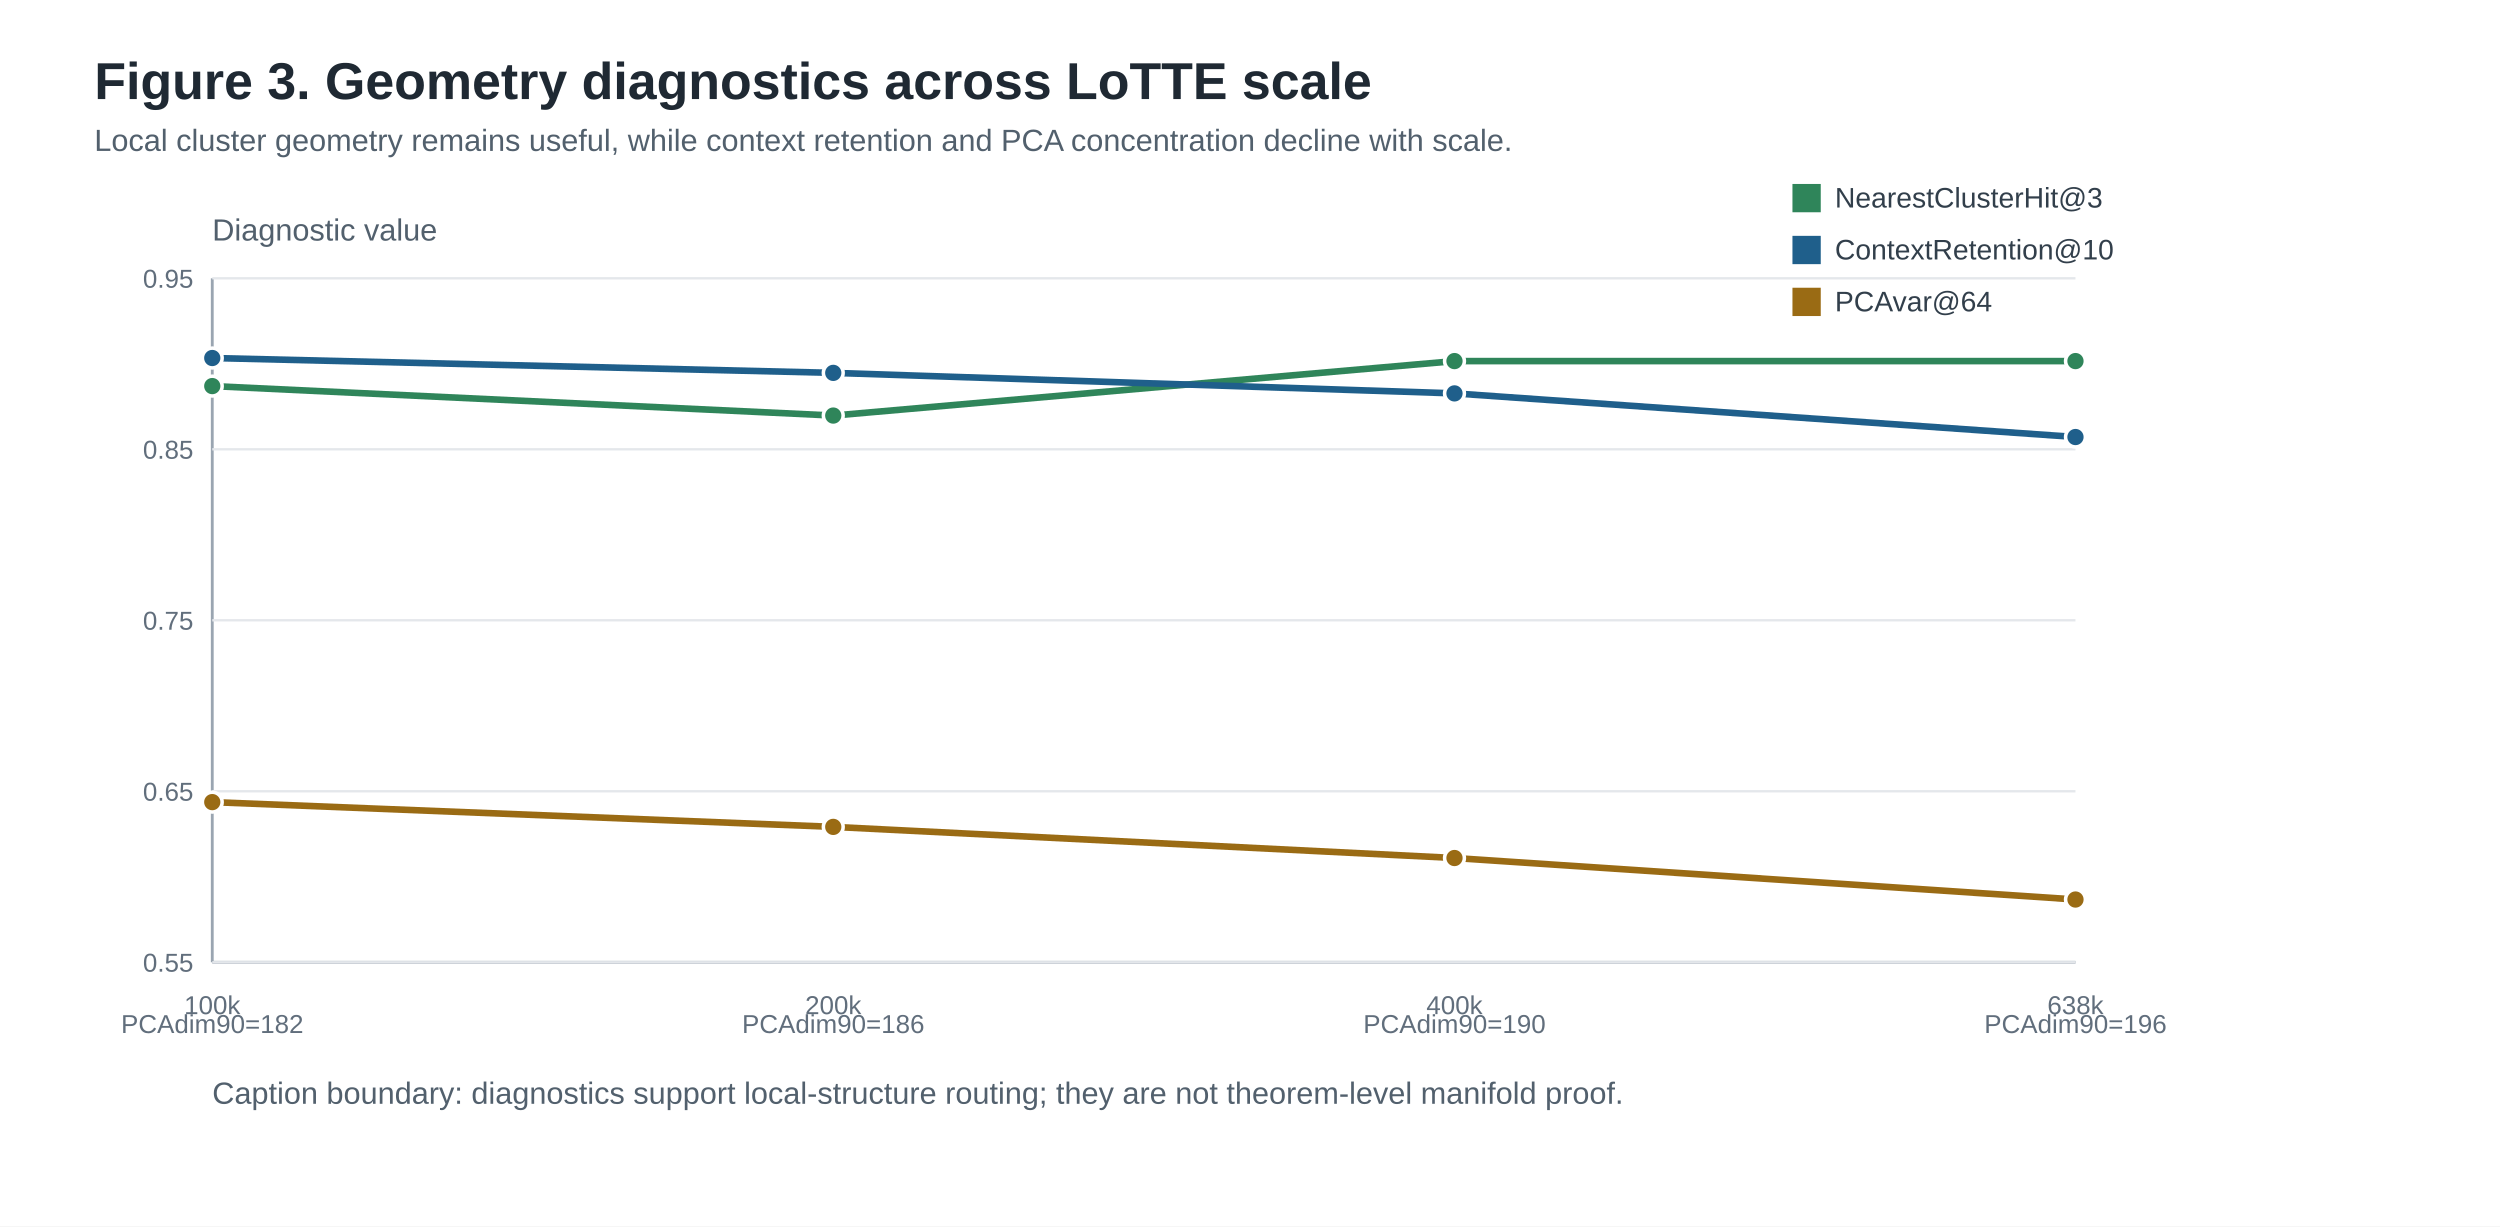
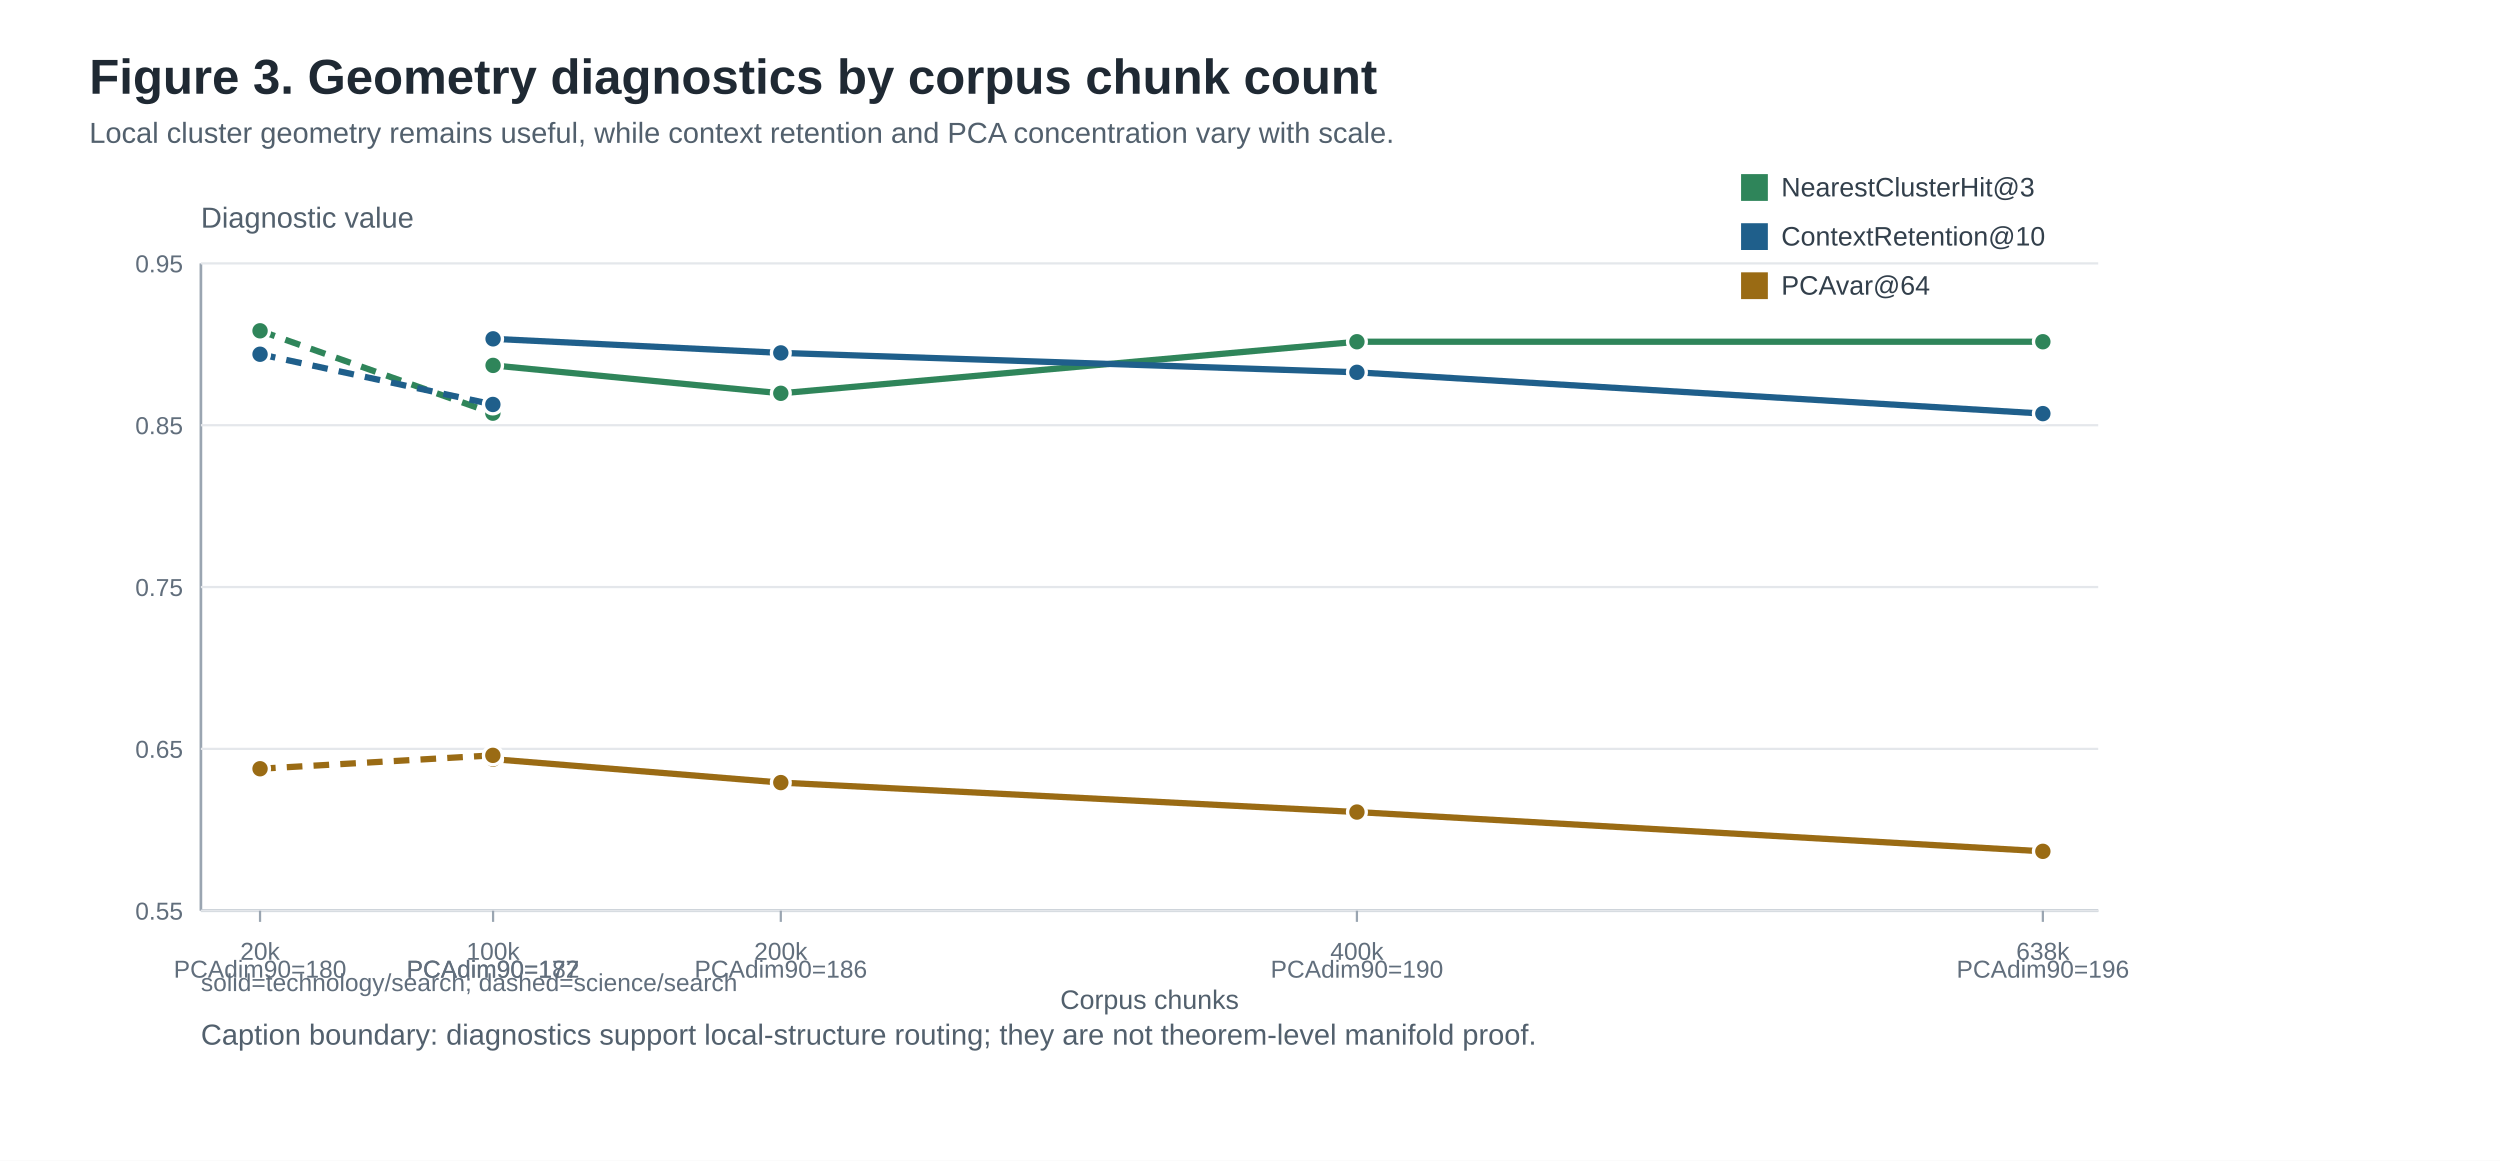
- <svg xmlns="http://www.w3.org/2000/svg" width="1060" height="520" viewBox="0 0 1060 520" role="img">
+ <svg xmlns="http://www.w3.org/2000/svg" width="1120" height="520" viewBox="0 0 1120 520" role="img">
  <defs>
    <marker id="arrow" markerWidth="10" markerHeight="10" refX="9" refY="3" orient="auto" markerUnits="strokeWidth">
      <path d="M0,0 L0,6 L9,3 z" fill="#425466" />
    </marker>
    <style>
text { font-family: Arial, Helvetica, sans-serif; fill: #1f2933; }
.title { font-size: 22px; font-weight: 700; }
.subtitle { font-size: 13px; fill: #52606d; }
.axis { stroke: #9aa5b1; stroke-width: 1; }
.grid { stroke: #e4e7eb; stroke-width: 1; }
.label { font-size: 12px; fill: #52606d; }
.tick { font-size: 11px; fill: #616e7c; }
.legend { font-size: 12px; fill: #323f4b; }
.box-title { font-size: 13px; font-weight: 700; }
.box-text { font-size: 11px; fill: #52606d; }
</style>
  </defs>
  <rect width="100%" height="100%" fill="#ffffff" />
-   <text x="40.0" y="42.0" class="title" text-anchor="start">Figure 3. Geometry diagnostics across LoTTE scale</text>
-   <text x="40.0" y="64.0" class="subtitle" text-anchor="start">Local cluster geometry remains useful, while context retention and PCA concentration decline with scale.</text>
+   <text x="40.0" y="42.0" class="title" text-anchor="start">Figure 3. Geometry diagnostics by corpus chunk count</text>
+   <text x="40.0" y="64.0" class="subtitle" text-anchor="start">Local cluster geometry remains useful, while context retention and PCA concentration vary with scale.</text>
  <line x1="90.0" y1="118.0" x2="90.0" y2="408.0" stroke="#9aa5b1" stroke-width="1.2" />
-   <line x1="90.0" y1="408.0" x2="880.0" y2="408.0" stroke="#9aa5b1" stroke-width="1.2" />
+   <line x1="90.0" y1="408.0" x2="940.0" y2="408.0" stroke="#9aa5b1" stroke-width="1.2" />
  <text x="90.0" y="102.0" class="subtitle" text-anchor="start">Diagnostic value</text>
-   <line x1="90.0" y1="408.0" x2="880.0" y2="408.0" stroke="#e4e7eb" stroke-width="1.0" />
+   <line x1="90.0" y1="408.0" x2="940.0" y2="408.0" stroke="#e4e7eb" stroke-width="1.0" />
  <text x="82.0" y="412.0" class="tick" text-anchor="end">0.55</text>
-   <line x1="90.0" y1="335.5" x2="880.0" y2="335.5" stroke="#e4e7eb" stroke-width="1.0" />
+   <line x1="90.0" y1="335.5" x2="940.0" y2="335.5" stroke="#e4e7eb" stroke-width="1.0" />
  <text x="82.0" y="339.5" class="tick" text-anchor="end">0.65</text>
-   <line x1="90.0" y1="263.0" x2="880.0" y2="263.0" stroke="#e4e7eb" stroke-width="1.0" />
+   <line x1="90.0" y1="263.0" x2="940.0" y2="263.0" stroke="#e4e7eb" stroke-width="1.0" />
  <text x="82.0" y="267.0" class="tick" text-anchor="end">0.75</text>
-   <line x1="90.0" y1="190.5" x2="880.0" y2="190.5" stroke="#e4e7eb" stroke-width="1.0" />
+   <line x1="90.0" y1="190.5" x2="940.0" y2="190.5" stroke="#e4e7eb" stroke-width="1.0" />
  <text x="82.0" y="194.5" class="tick" text-anchor="end">0.85</text>
-   <line x1="90.0" y1="118.0" x2="880.0" y2="118.0" stroke="#e4e7eb" stroke-width="1.0" />
+   <line x1="90.0" y1="118.0" x2="940.0" y2="118.0" stroke="#e4e7eb" stroke-width="1.0" />
  <text x="82.0" y="122.0" class="tick" text-anchor="end">0.95</text>
-   <text x="90.0" y="430.0" class="tick" text-anchor="middle">100k</text>
-   <text x="353.3" y="430.0" class="tick" text-anchor="middle">200k</text>
-   <text x="616.7" y="430.0" class="tick" text-anchor="middle">400k</text>
-   <text x="880.0" y="430.0" class="tick" text-anchor="middle">638k</text>
-   <polyline points="90.0,163.7 353.3,176.2 616.7,153.1 880.0,153.1" fill="none" stroke="#2f855a" stroke-width="2.8" />
-   <circle cx="90.0" cy="163.7" r="4.2" fill="#2f855a" stroke="#ffffff" stroke-width="1.5" />
-   <circle cx="353.3" cy="176.2" r="4.2" fill="#2f855a" stroke="#ffffff" stroke-width="1.5" />
-   <circle cx="616.7" cy="153.1" r="4.2" fill="#2f855a" stroke="#ffffff" stroke-width="1.5" />
-   <circle cx="880.0" cy="153.1" r="4.2" fill="#2f855a" stroke="#ffffff" stroke-width="1.5" />
-   <polyline points="90.0,151.8 353.3,158.1 616.7,166.8 880.0,185.3" fill="none" stroke="#1f5f8b" stroke-width="2.8" />
-   <circle cx="90.0" cy="151.8" r="4.2" fill="#1f5f8b" stroke="#ffffff" stroke-width="1.5" />
-   <circle cx="353.3" cy="158.1" r="4.2" fill="#1f5f8b" stroke="#ffffff" stroke-width="1.5" />
-   <circle cx="616.7" cy="166.8" r="4.2" fill="#1f5f8b" stroke="#ffffff" stroke-width="1.5" />
-   <circle cx="880.0" cy="185.3" r="4.2" fill="#1f5f8b" stroke="#ffffff" stroke-width="1.5" />
-   <polyline points="90.0,340.1 353.3,350.6 616.7,363.8 880.0,381.4" fill="none" stroke="#9a6b14" stroke-width="2.8" />
-   <circle cx="90.0" cy="340.1" r="4.2" fill="#9a6b14" stroke="#ffffff" stroke-width="1.5" />
-   <circle cx="353.3" cy="350.6" r="4.2" fill="#9a6b14" stroke="#ffffff" stroke-width="1.5" />
-   <circle cx="616.7" cy="363.8" r="4.2" fill="#9a6b14" stroke="#ffffff" stroke-width="1.5" />
-   <circle cx="880.0" cy="381.4" r="4.2" fill="#9a6b14" stroke="#ffffff" stroke-width="1.5" />
-   <rect x="760" y="78" width="12" height="12" fill="#2f855a" />
-   <text x="778.0" y="88.0" class="legend" text-anchor="start">NearestClusterHit@3</text>
-   <rect x="760" y="100" width="12" height="12" fill="#1f5f8b" />
-   <text x="778.0" y="110.0" class="legend" text-anchor="start">ContextRetention@10</text>
-   <rect x="760" y="122" width="12" height="12" fill="#9a6b14" />
-   <text x="778.0" y="132.0" class="legend" text-anchor="start">PCAvar@64</text>
-   <text x="90.0" y="438.0" class="tick" text-anchor="middle">PCAdim90=182</text>
-   <text x="353.3" y="438.0" class="tick" text-anchor="middle">PCAdim90=186</text>
-   <text x="616.7" y="438.0" class="tick" text-anchor="middle">PCAdim90=190</text>
-   <text x="880.0" y="438.0" class="tick" text-anchor="middle">PCAdim90=196</text>
+   <line x1="116.5" y1="408.0" x2="116.5" y2="413.0" stroke="#9aa5b1" stroke-width="1.0" />
+   <text x="116.5" y="430.0" class="tick" text-anchor="middle">20k</text>
+   <line x1="220.9" y1="408.0" x2="220.9" y2="413.0" stroke="#9aa5b1" stroke-width="1.0" />
+   <text x="220.9" y="430.0" class="tick" text-anchor="middle">100k</text>
+   <line x1="349.8" y1="408.0" x2="349.8" y2="413.0" stroke="#9aa5b1" stroke-width="1.0" />
+   <text x="349.8" y="430.0" class="tick" text-anchor="middle">200k</text>
+   <line x1="607.9" y1="408.0" x2="607.9" y2="413.0" stroke="#9aa5b1" stroke-width="1.0" />
+   <text x="607.9" y="430.0" class="tick" text-anchor="middle">400k</text>
+   <line x1="915.2" y1="408.0" x2="915.2" y2="413.0" stroke="#9aa5b1" stroke-width="1.0" />
+   <text x="915.2" y="430.0" class="tick" text-anchor="middle">638k</text>
+   <text x="515.0" y="452.0" class="label" text-anchor="middle">Corpus chunks</text>
+   <polyline points="220.9,163.7 349.8,176.2 607.9,153.1 915.2,153.1" fill="none" stroke="#2f855a" stroke-width="2.8" />
+   <polyline points="116.5,148.2 220.8,185.1" fill="none" stroke="#2f855a" stroke-width="2.8" stroke-dasharray="7 5" />
+   <circle cx="220.9" cy="163.7" r="4.2" fill="#2f855a" stroke="#ffffff" stroke-width="1.5" />
+   <circle cx="349.8" cy="176.2" r="4.2" fill="#2f855a" stroke="#ffffff" stroke-width="1.5" />
+   <circle cx="607.9" cy="153.1" r="4.2" fill="#2f855a" stroke="#ffffff" stroke-width="1.5" />
+   <circle cx="915.2" cy="153.1" r="4.2" fill="#2f855a" stroke="#ffffff" stroke-width="1.5" />
+   <circle cx="116.5" cy="148.2" r="4.2" fill="#2f855a" stroke="#ffffff" stroke-width="1.5" />
+   <circle cx="220.8" cy="185.1" r="4.2" fill="#2f855a" stroke="#ffffff" stroke-width="1.5" />
+   <polyline points="220.9,151.8 349.8,158.1 607.9,166.8 915.2,185.3" fill="none" stroke="#1f5f8b" stroke-width="2.8" />
+   <polyline points="116.5,158.7 220.8,181.2" fill="none" stroke="#1f5f8b" stroke-width="2.8" stroke-dasharray="7 5" />
+   <circle cx="220.9" cy="151.8" r="4.2" fill="#1f5f8b" stroke="#ffffff" stroke-width="1.5" />
+   <circle cx="349.8" cy="158.1" r="4.2" fill="#1f5f8b" stroke="#ffffff" stroke-width="1.5" />
+   <circle cx="607.9" cy="166.8" r="4.2" fill="#1f5f8b" stroke="#ffffff" stroke-width="1.5" />
+   <circle cx="915.2" cy="185.3" r="4.2" fill="#1f5f8b" stroke="#ffffff" stroke-width="1.5" />
+   <circle cx="116.5" cy="158.7" r="4.2" fill="#1f5f8b" stroke="#ffffff" stroke-width="1.5" />
+   <circle cx="220.8" cy="181.2" r="4.2" fill="#1f5f8b" stroke="#ffffff" stroke-width="1.5" />
+   <polyline points="220.9,340.1 349.8,350.6 607.9,363.8 915.2,381.4" fill="none" stroke="#9a6b14" stroke-width="2.8" />
+   <polyline points="116.5,344.4 220.8,338.4" fill="none" stroke="#9a6b14" stroke-width="2.8" stroke-dasharray="7 5" />
+   <circle cx="220.9" cy="340.1" r="4.2" fill="#9a6b14" stroke="#ffffff" stroke-width="1.5" />
+   <circle cx="349.8" cy="350.6" r="4.2" fill="#9a6b14" stroke="#ffffff" stroke-width="1.5" />
+   <circle cx="607.9" cy="363.8" r="4.2" fill="#9a6b14" stroke="#ffffff" stroke-width="1.5" />
+   <circle cx="915.2" cy="381.4" r="4.2" fill="#9a6b14" stroke="#ffffff" stroke-width="1.5" />
+   <circle cx="116.5" cy="344.4" r="4.2" fill="#9a6b14" stroke="#ffffff" stroke-width="1.5" />
+   <circle cx="220.8" cy="338.4" r="4.2" fill="#9a6b14" stroke="#ffffff" stroke-width="1.5" />
+   <rect x="780" y="78" width="12" height="12" fill="#2f855a" />
+   <text x="798.0" y="88.0" class="legend" text-anchor="start">NearestClusterHit@3</text>
+   <rect x="780" y="100" width="12" height="12" fill="#1f5f8b" />
+   <text x="798.0" y="110.0" class="legend" text-anchor="start">ContextRetention@10</text>
+   <rect x="780" y="122" width="12" height="12" fill="#9a6b14" />
+   <text x="798.0" y="132.0" class="legend" text-anchor="start">PCAvar@64</text>
+   <text x="220.9" y="438.0" class="tick" text-anchor="middle">PCAdim90=182</text>
+   <text x="349.8" y="438.0" class="tick" text-anchor="middle">PCAdim90=186</text>
+   <text x="607.9" y="438.0" class="tick" text-anchor="middle">PCAdim90=190</text>
+   <text x="915.2" y="438.0" class="tick" text-anchor="middle">PCAdim90=196</text>
+   <text x="116.5" y="438.0" class="tick" text-anchor="middle">PCAdim90=180</text>
+   <text x="220.8" y="438.0" class="tick" text-anchor="middle">PCAdim90=177</text>
+   <text x="90.0" y="444.0" class="tick" text-anchor="start">solid=technology/search; dashed=science/search</text>
  <text x="90.0" y="468.0" class="subtitle" text-anchor="start">Caption boundary: diagnostics support local-structure routing; they are not theorem-level manifold proof.</text>
</svg>
